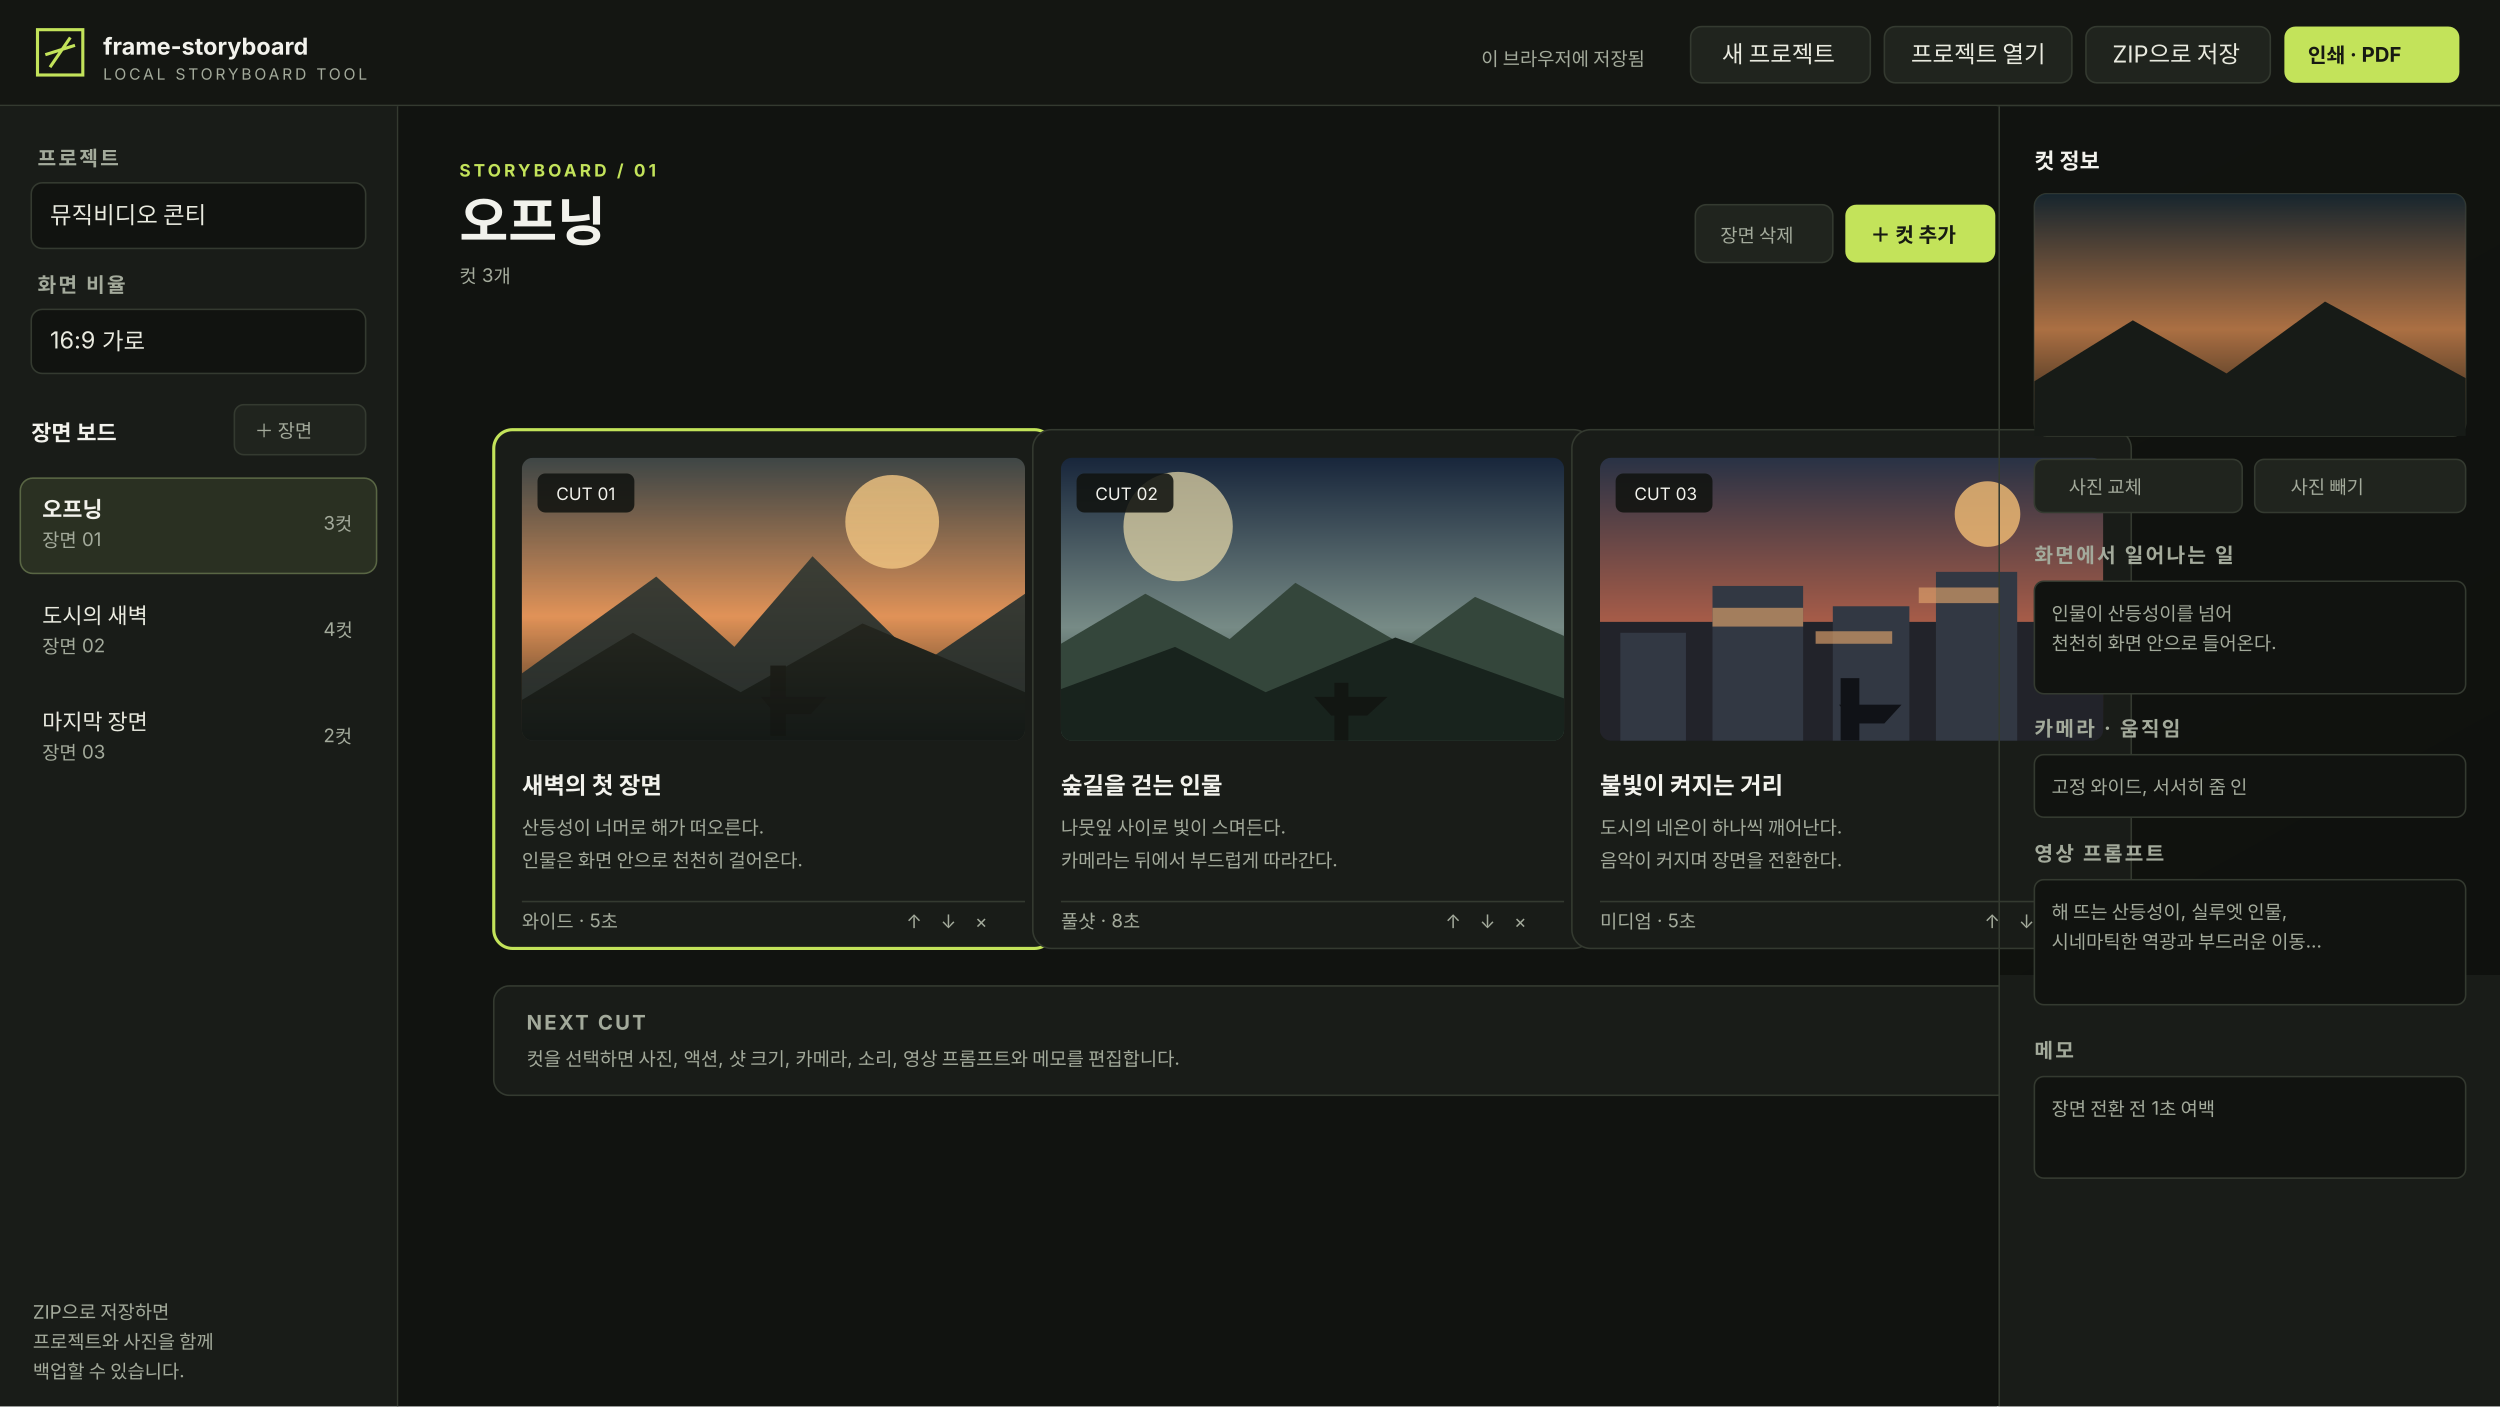
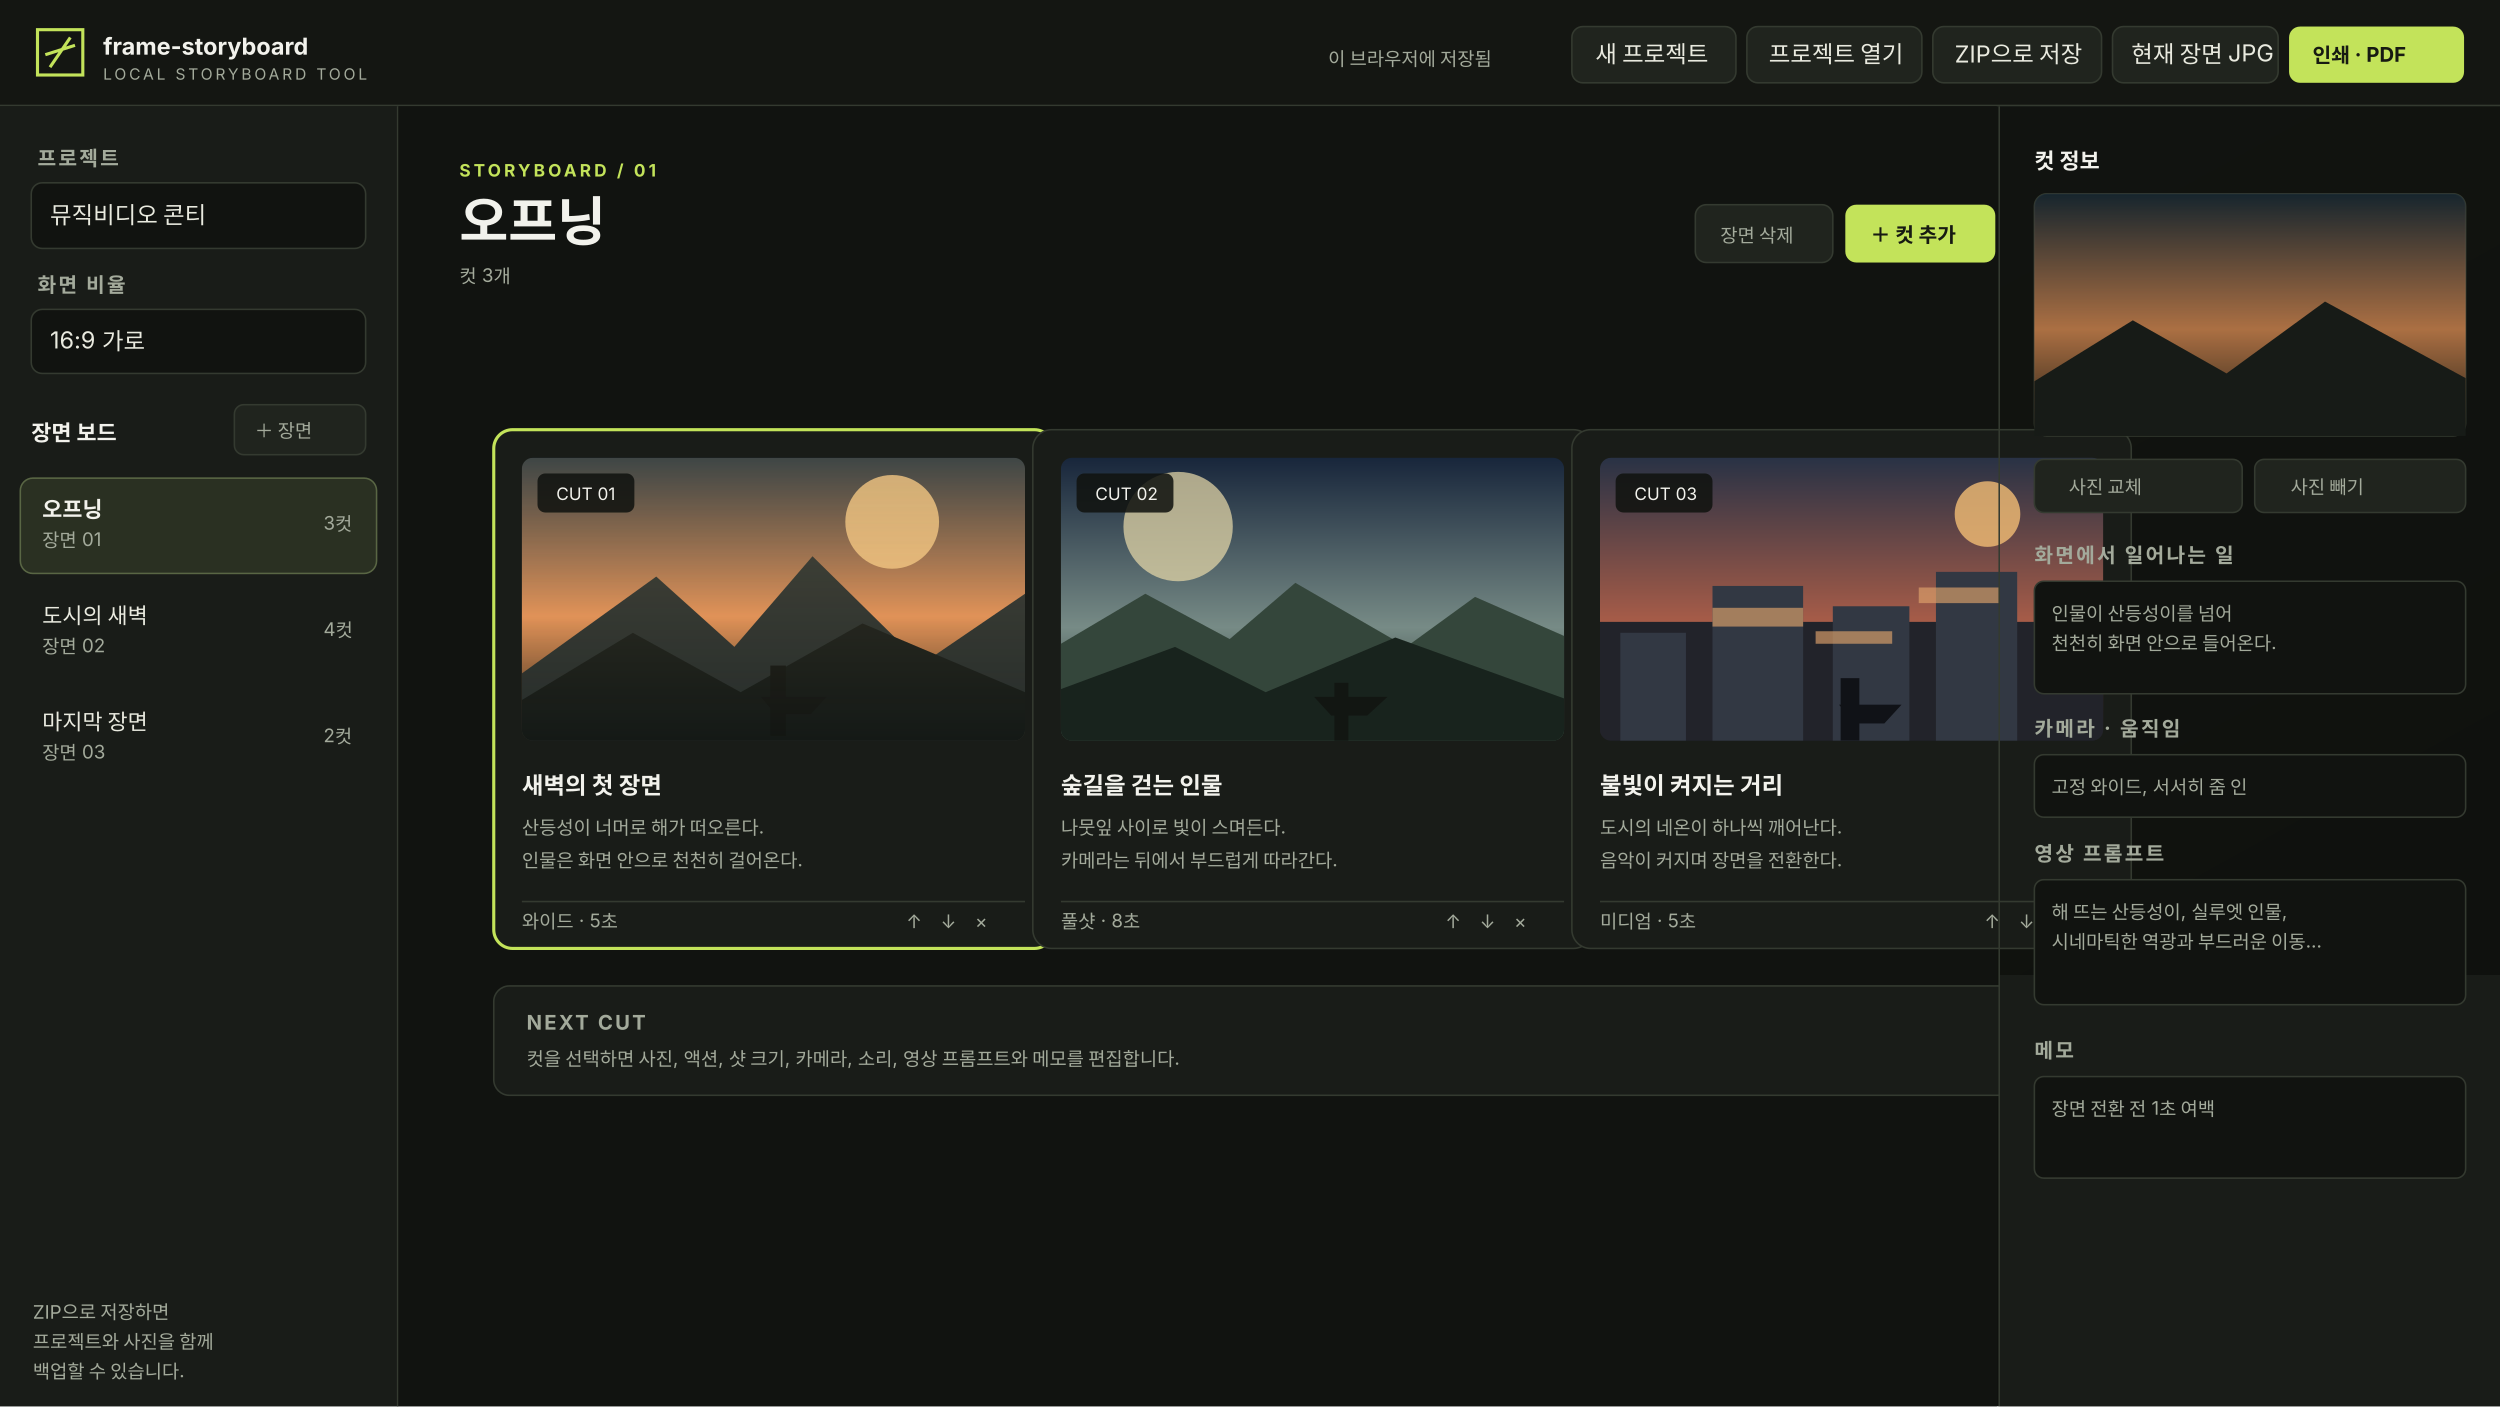
<svg xmlns="http://www.w3.org/2000/svg" width="1600" height="900" viewBox="0 0 1600 900" role="img" aria-labelledby="title desc">
  <defs>
    <linearGradient id="bg" x1="0" y1="0" x2="1" y2="1">
      <stop stop-color="#141612" />
      <stop offset="1" stop-color="#0e100d" />
    </linearGradient>
    <linearGradient id="img1" x2="0" y2="1">
      <stop stop-color="#192b37" />
      <stop offset=".56" stop-color="#df8e54" />
      <stop offset="1" stop-color="#252016" />
    </linearGradient>
    <linearGradient id="img2" x2="0" y2="1">
      <stop stop-color="#18263b" />
      <stop offset=".6" stop-color="#778b86" />
      <stop offset="1" stop-color="#1e2921" />
    </linearGradient>
    <linearGradient id="img3" x2="0" y2="1">
      <stop stop-color="#293245" />
      <stop offset=".58" stop-color="#a75c48" />
      <stop offset="1" stop-color="#1a1b20" />
    </linearGradient>
    <linearGradient id="light" x2="0" y2="1">
      <stop stop-color="#f4c989" stop-opacity=".78" />
      <stop offset="1" stop-color="#f4c989" stop-opacity="0" />
    </linearGradient>
    <clipPath id="clip1">
      <rect x="334" y="293" width="322" height="181" rx="7" />
    </clipPath>
    <clipPath id="clip2">
      <rect x="679" y="293" width="322" height="181" rx="7" />
    </clipPath>
    <clipPath id="clip3">
      <rect x="1024" y="293" width="322" height="181" rx="7" />
    </clipPath>
    <style>
      text{font-family:Inter,"Noto Sans KR","Malgun Gothic",sans-serif}
      .muted{fill:#a3aa9b}.label{fill:#a3aa9b;font-size:13px;font-weight:700;letter-spacing:1.4px}
      .body{fill:#e9eadf;font-size:15px}.small{fill:#a3aa9b;font-size:12px}
    </style>
  </defs>
  <rect width="1600" height="900" fill="url(#bg)" />
  <rect x="0" y="0" width="1600" height="68" fill="#141612" />
  <path d="M0 67.5H1600" stroke="#343a30" />
  <rect x="24" y="19" width="29" height="29" fill="none" stroke="#c3e35a" stroke-width="2" />
  <path d="m32 43 13-19M29 35l19-6" stroke="#c3e35a" stroke-width="2" />
  <text x="66" y="35" fill="#f2f2ec" font-size="15" font-weight="700">frame-storyboard</text>
  <text x="66" y="51" fill="#a3aa9b" font-size="10" letter-spacing="1.8">LOCAL STORYBOARD TOOL</text>
-   <text x="948" y="42" class="small">이 브라우저에 저장됨</text>
-   <rect x="1082" y="17" width="115" height="36" rx="7" fill="#20241e" stroke="#343a30" />
-   <text x="1102" y="40" class="body" font-size="13">새 프로젝트</text>
-   <rect x="1206" y="17" width="120" height="36" rx="7" fill="#20241e" stroke="#343a30" />
-   <text x="1223" y="40" class="body" font-size="13">프로젝트 열기</text>
-   <rect x="1335" y="17" width="118" height="36" rx="7" fill="#20241e" stroke="#343a30" />
-   <text x="1352" y="40" class="body" font-size="13">ZIP으로 저장</text>
-   <rect x="1462" y="17" width="112" height="36" rx="7" fill="#c3e35a" />
-   <text x="1477" y="40" fill="#171a12" font-size="13" font-weight="700">인쇄 · PDF</text>
+   <text x="850" y="42" class="small">이 브라우저에 저장됨</text>
+   <rect x="1006" y="17" width="105" height="36" rx="7" fill="#20241e" stroke="#343a30" />
+   <text x="1021" y="40" class="body" font-size="13">새 프로젝트</text>
+   <rect x="1118" y="17" width="112" height="36" rx="7" fill="#20241e" stroke="#343a30" />
+   <text x="1132" y="40" class="body" font-size="13">프로젝트 열기</text>
+   <rect x="1237" y="17" width="108" height="36" rx="7" fill="#20241e" stroke="#343a30" />
+   <text x="1251" y="40" class="body" font-size="13">ZIP으로 저장</text>
+   <rect x="1352" y="17" width="106" height="36" rx="7" fill="#20241e" stroke="#343a30" />
+   <text x="1364" y="40" class="body" font-size="13">현재 장면 JPG</text>
+   <rect x="1465" y="17" width="112" height="36" rx="7" fill="#c3e35a" />
+   <text x="1480" y="40" fill="#171a12" font-size="13" font-weight="700">인쇄 · PDF</text>
  <rect x="0" y="68" width="255" height="832" fill="#191c18" />
  <path d="M254.5 68V900" stroke="#343a30" />
  <text x="24" y="106" class="label">프로젝트</text>
  <rect x="20" y="117" width="214" height="42" rx="7" fill="#111310" stroke="#343a30" />
  <text x="32" y="143" class="body">뮤직비디오 콘티</text>
  <text x="24" y="187" class="label">화면 비율</text>
  <rect x="20" y="198" width="214" height="41" rx="7" fill="#111310" stroke="#343a30" />
  <text x="32" y="223" class="body">16:9 가로</text>
  <text x="20" y="282" fill="#f2f2ec" font-size="14" font-weight="700">장면 보드</text>
  <rect x="150" y="259" width="84" height="32" rx="6" fill="#20241e" stroke="#343a30" />
  <text x="163" y="280" class="small">＋ 장면</text>
  <rect x="13" y="306" width="228" height="61" rx="8" fill="#2a3022" stroke="#596644" />
  <text x="27" y="331" fill="#f2f2ec" font-size="14" font-weight="700">오프닝</text>
  <text x="27" y="350" class="small">장면 01</text>
  <text x="207" y="339" class="small">3컷</text>
  <rect x="13" y="374" width="228" height="61" rx="8" fill="#191c18" />
  <text x="27" y="399" fill="#e9eadf" font-size="14">도시의 새벽</text>
  <text x="27" y="418" class="small">장면 02</text>
  <text x="207" y="407" class="small">4컷</text>
  <rect x="13" y="442" width="228" height="61" rx="8" fill="#191c18" />
  <text x="27" y="467" fill="#e9eadf" font-size="14">마지막 장면</text>
  <text x="27" y="486" class="small">장면 03</text>
  <text x="207" y="475" class="small">2컷</text>
  <text x="21" y="844" class="small">ZIP으로 저장하면</text>
  <text x="21" y="863" class="small">프로젝트와 사진을 함께</text>
  <text x="21" y="882" class="small">백업할 수 있습니다.</text>
  <rect x="255" y="68" width="1023" height="832" fill="#111310" />
  <text x="294" y="113" fill="#c3e35a" font-size="11" font-weight="700" letter-spacing="2">STORYBOARD / 01</text>
  <text x="294" y="154" fill="#f2f2ec" font-size="34" font-weight="700">오프닝</text>
  <text x="294" y="181" class="small">컷 3개</text>
  <rect x="1085" y="131" width="88" height="37" rx="7" fill="#20241e" stroke="#343a30" />
  <text x="1101" y="155" class="small">장면 삭제</text>
  <rect x="1181" y="131" width="96" height="37" rx="7" fill="#c3e35a" />
  <text x="1197" y="155" fill="#171a12" font-size="13" font-weight="700">＋ 컷 추가</text>
  <g>
    <rect x="316" y="275" width="358" height="332" rx="12" fill="#191c18" stroke="#c3e35a" stroke-width="2" />
    <g clip-path="url(#clip1)">
      <rect x="334" y="293" width="322" height="181" fill="url(#img1)" />
      <circle cx="571" cy="334" r="30" fill="#f2c681" opacity=".8" />
      <path d="M334 431 420 369 470 414 520 356 590 425 656 380 656 474 334 474Z" fill="#252c2a" />
      <path d="M334 448 405 405 474 443 552 399 656 443 656 474 334 474Z" fill="#141916" />
      <path d="M493 471v-45h10v45m-16-25h42l-10 11h-23Z" fill="#121512" />
      <rect x="334" y="293" width="322" height="181" fill="url(#light)" opacity=".22" />
    </g>
    <rect x="344" y="303" width="62" height="25" rx="5" fill="#111310dd" />
    <text x="356" y="320" fill="#f2f2ec" font-size="11">CUT 01</text>
    <text x="334" y="508" fill="#f2f2ec" font-size="15" font-weight="700">새벽의 첫 장면</text>
    <text x="334" y="534" class="small">산등성이 너머로 해가 떠오른다.</text>
    <text x="334" y="555" class="small">인물은 화면 안으로 천천히 걸어온다.</text>
    <path d="M334 577H656" stroke="#343a30" />
    <text x="334" y="594" class="small">와이드 · 5초</text>
    <text x="580" y="594" class="small">↑　↓　×</text>
  </g>
  <g>
    <rect x="661" y="275" width="358" height="332" rx="12" fill="#191c18" stroke="#343a30" />
    <g clip-path="url(#clip2)">
      <rect x="679" y="293" width="322" height="181" fill="url(#img2)" />
      <circle cx="754" cy="337" r="35" fill="#e5d7a8" opacity=".72" />
      <path d="M679 412 733 380 787 409 829 373 900 414 944 382 1001 407 1001 474 679 474Z" fill="#34463b" />
      <path d="M679 441 752 414 810 443 893 408 1001 447 1001 474 679 474Z" fill="#18231d" />
      <path d="M854 474v-37h9v37m-22-28h47l-13 12h-23Z" fill="#121612" />
    </g>
    <rect x="689" y="303" width="62" height="25" rx="5" fill="#111310dd" />
    <text x="701" y="320" fill="#f2f2ec" font-size="11">CUT 02</text>
    <text x="679" y="508" fill="#f2f2ec" font-size="15" font-weight="700">숲길을 걷는 인물</text>
    <text x="679" y="534" class="small">나뭇잎 사이로 빛이 스며든다.</text>
    <text x="679" y="555" class="small">카메라는 뒤에서 부드럽게 따라간다.</text>
    <path d="M679 577H1001" stroke="#343a30" />
    <text x="679" y="594" class="small">풀샷 · 8초</text>
    <text x="925" y="594" class="small">↑　↓　×</text>
  </g>
  <g>
    <rect x="1006" y="275" width="358" height="332" rx="12" fill="#191c18" stroke="#343a30" />
    <g clip-path="url(#clip3)">
      <rect x="1024" y="293" width="322" height="181" fill="url(#img3)" />
      <circle cx="1272" cy="329" r="21" fill="#f2bd74" opacity=".8" />
      <path d="M1024 398h322v76h-322z" fill="#22232a" />
      <path d="M1037 405h42v69h-42zm59-30h58v99h-58zm77 13h49v86h-49zm66-22h52v108h-52z" fill="#323843" />
      <path d="M1096 389h58v12h-58zm66 15h49v8h-49zm66-28h52v10h-52z" fill="#e1a36c" opacity=".65" />
      <path d="M1178 474v-40h12v40m-13-23h40l-11 12h-20Z" fill="#101217" />
    </g>
    <rect x="1034" y="303" width="62" height="25" rx="5" fill="#111310dd" />
    <text x="1046" y="320" fill="#f2f2ec" font-size="11">CUT 03</text>
    <text x="1024" y="508" fill="#f2f2ec" font-size="15" font-weight="700">불빛이 켜지는 거리</text>
    <text x="1024" y="534" class="small">도시의 네온이 하나씩 깨어난다.</text>
    <text x="1024" y="555" class="small">음악이 커지며 장면을 전환한다.</text>
    <path d="M1024 577H1346" stroke="#343a30" />
    <text x="1024" y="594" class="small">미디엄 · 5초</text>
    <text x="1270" y="594" class="small">↑　↓　×</text>
  </g>
  <rect x="316" y="631" width="1048" height="70" rx="10" fill="#191c18" stroke="#343a30" />
  <text x="337" y="659" class="label">NEXT CUT</text>
  <text x="337" y="682" class="small">컷을 선택하면 사진, 액션, 샷 크기, 카메라, 소리, 영상 프롬프트와 메모를 편집합니다.</text>
  <rect x="1280" y="624" width="320" height="276" fill="#191c18" />
  <path d="M1279.5 68V900" stroke="#343a30" />
  <text x="1302" y="108" fill="#f2f2ec" font-size="14" font-weight="700">컷 정보</text>
  <rect x="1302" y="124" width="276" height="155" rx="8" fill="#111310" stroke="#343a30" />
  <rect x="1302" y="124" width="276" height="155" rx="8" fill="url(#img1)" opacity=".75" />
  <path d="M1302 244 1365 205 1425 239 1488 193 1578 242v37h-276z" fill="#171b17" />
  <rect x="1302" y="294" width="133" height="34" rx="6" fill="#20241e" stroke="#343a30" />
  <text x="1324" y="316" class="small">사진 교체</text>
  <rect x="1443" y="294" width="135" height="34" rx="6" fill="#20241e" stroke="#343a30" />
  <text x="1466" y="316" class="small">사진 빼기</text>
  <text x="1302" y="360" class="label">화면에서 일어나는 일</text>
  <rect x="1302" y="372" width="276" height="72" rx="6" fill="#111310" stroke="#343a30" />
  <text x="1313" y="397" class="small">인물이 산등성이를 넘어</text>
  <text x="1313" y="416" class="small">천천히 화면 안으로 들어온다.</text>
  <text x="1302" y="471" class="label">카메라 · 움직임</text>
  <rect x="1302" y="483" width="276" height="40" rx="6" fill="#111310" stroke="#343a30" />
  <text x="1313" y="508" class="small">고정 와이드, 서서히 줌 인</text>
  <text x="1302" y="551" class="label">영상 프롬프트</text>
  <rect x="1302" y="563" width="276" height="80" rx="6" fill="#111310" stroke="#343a30" />
  <text x="1313" y="588" class="small">해 뜨는 산등성이, 실루엣 인물,</text>
  <text x="1313" y="607" class="small">시네마틱한 역광과 부드러운 이동…</text>
  <text x="1302" y="677" class="label">메모</text>
  <rect x="1302" y="689" width="276" height="65" rx="6" fill="#111310" stroke="#343a30" />
  <text x="1313" y="714" class="small">장면 전환 전 1초 여백</text>
</svg>
